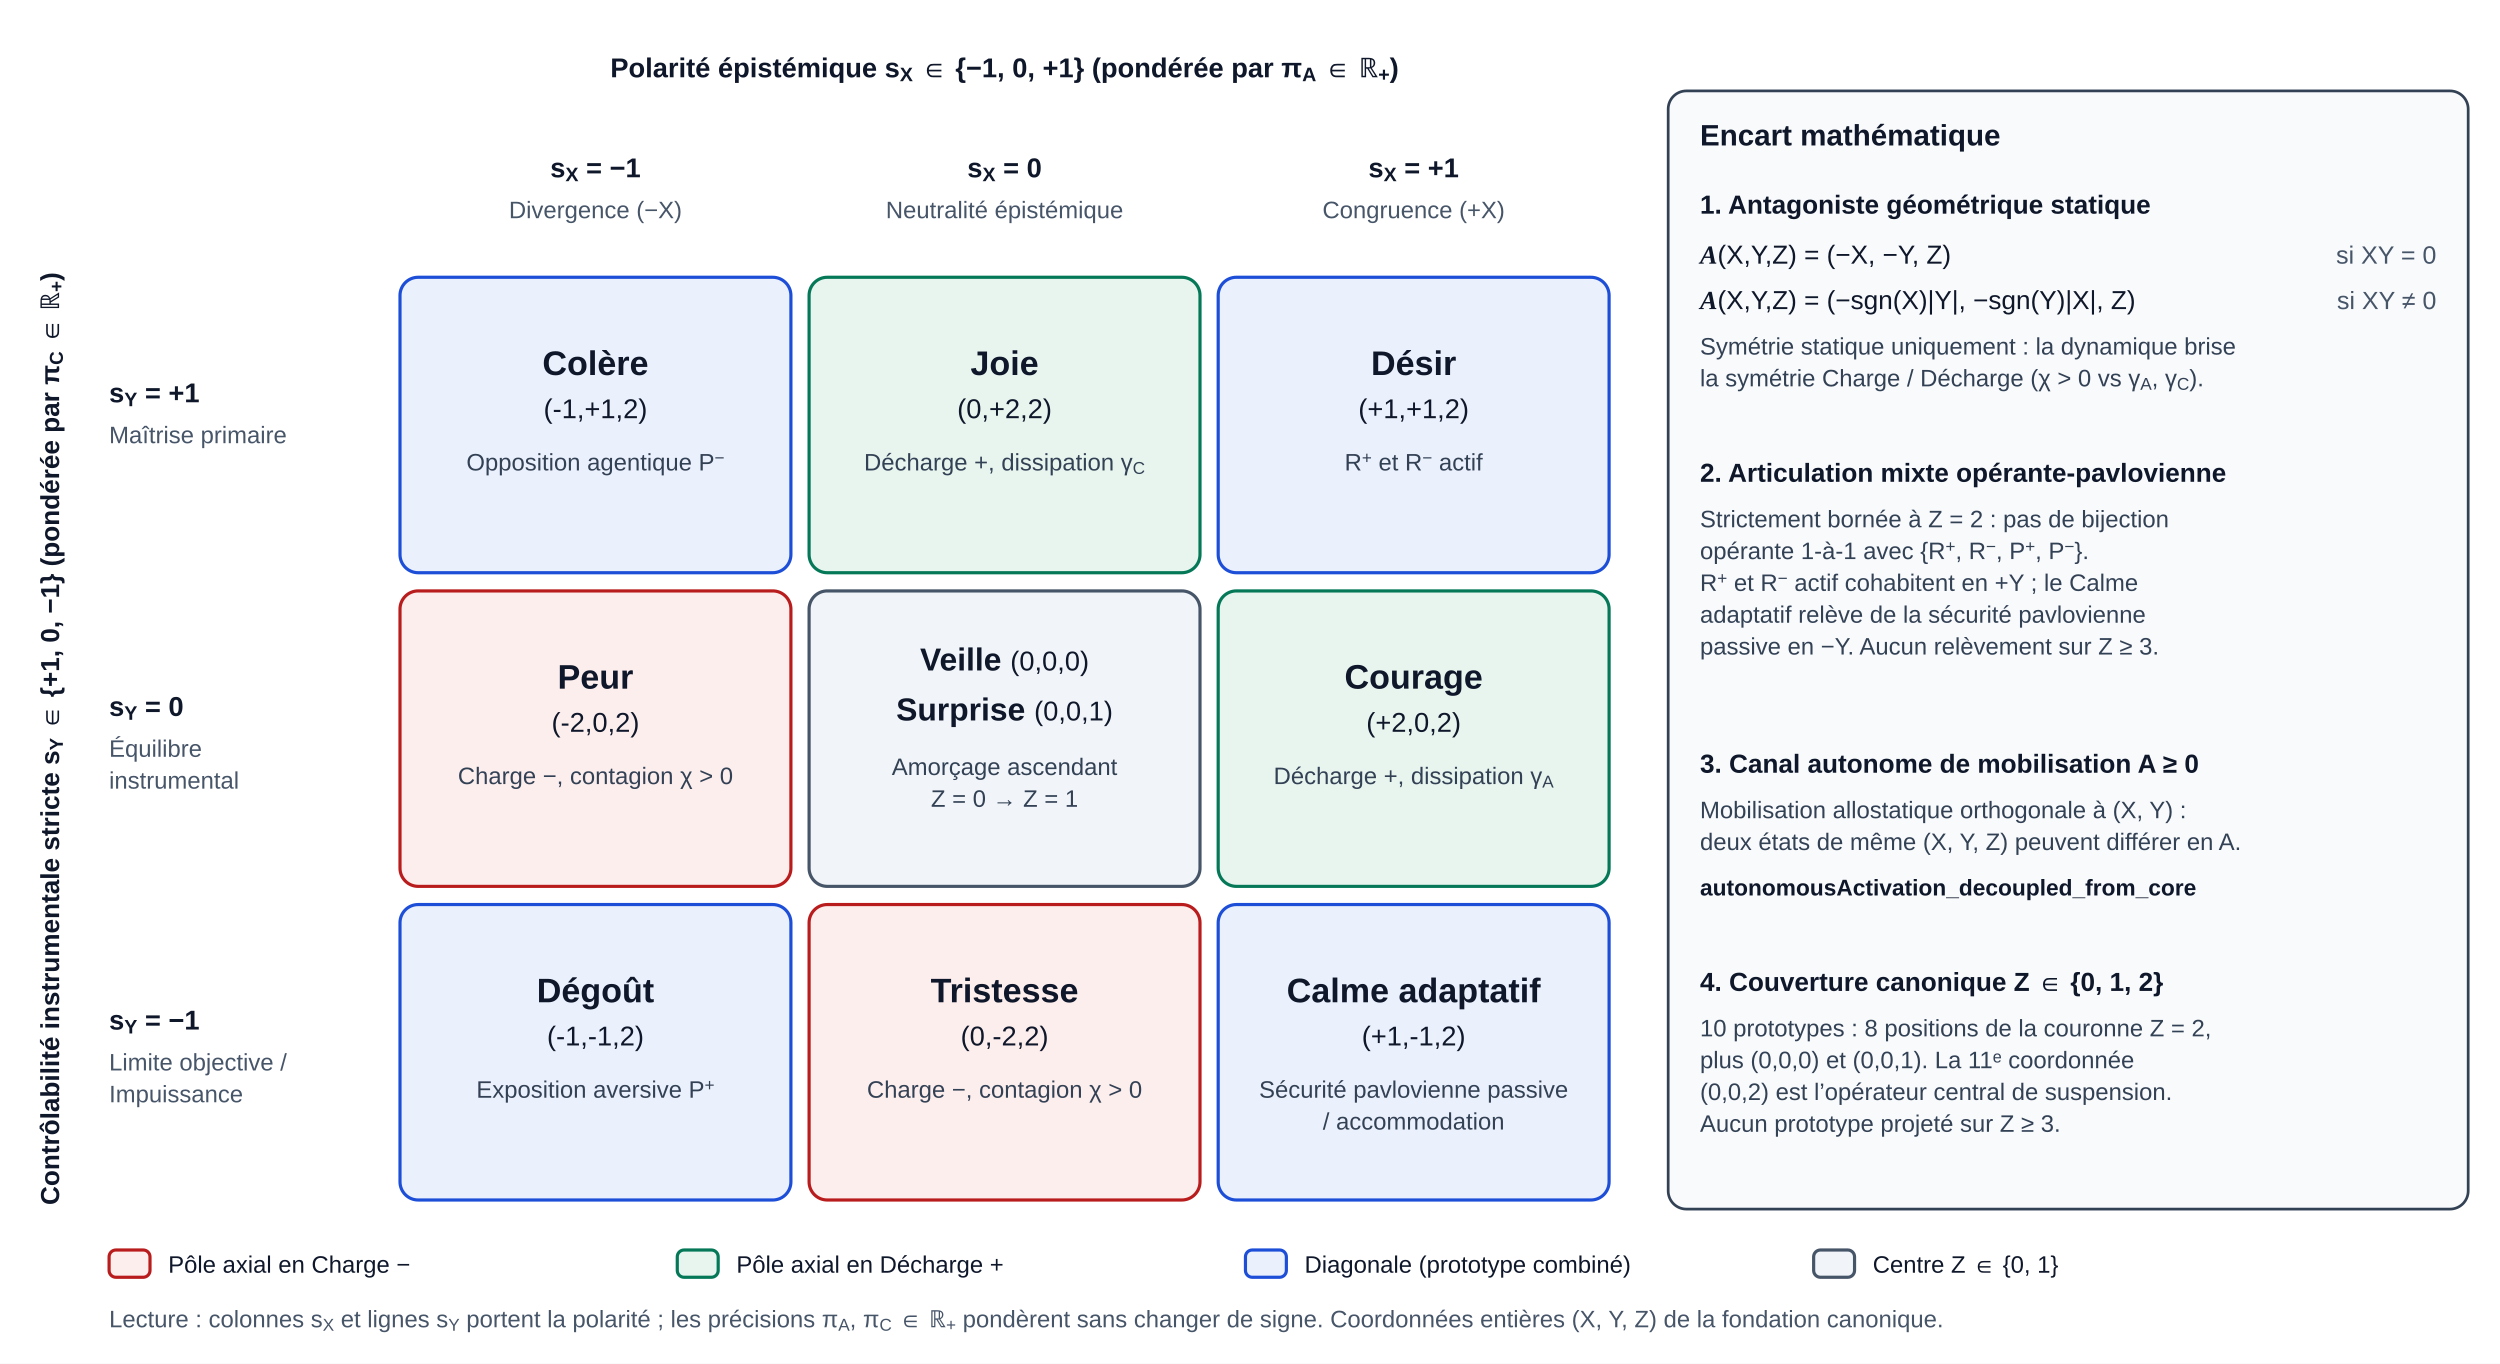
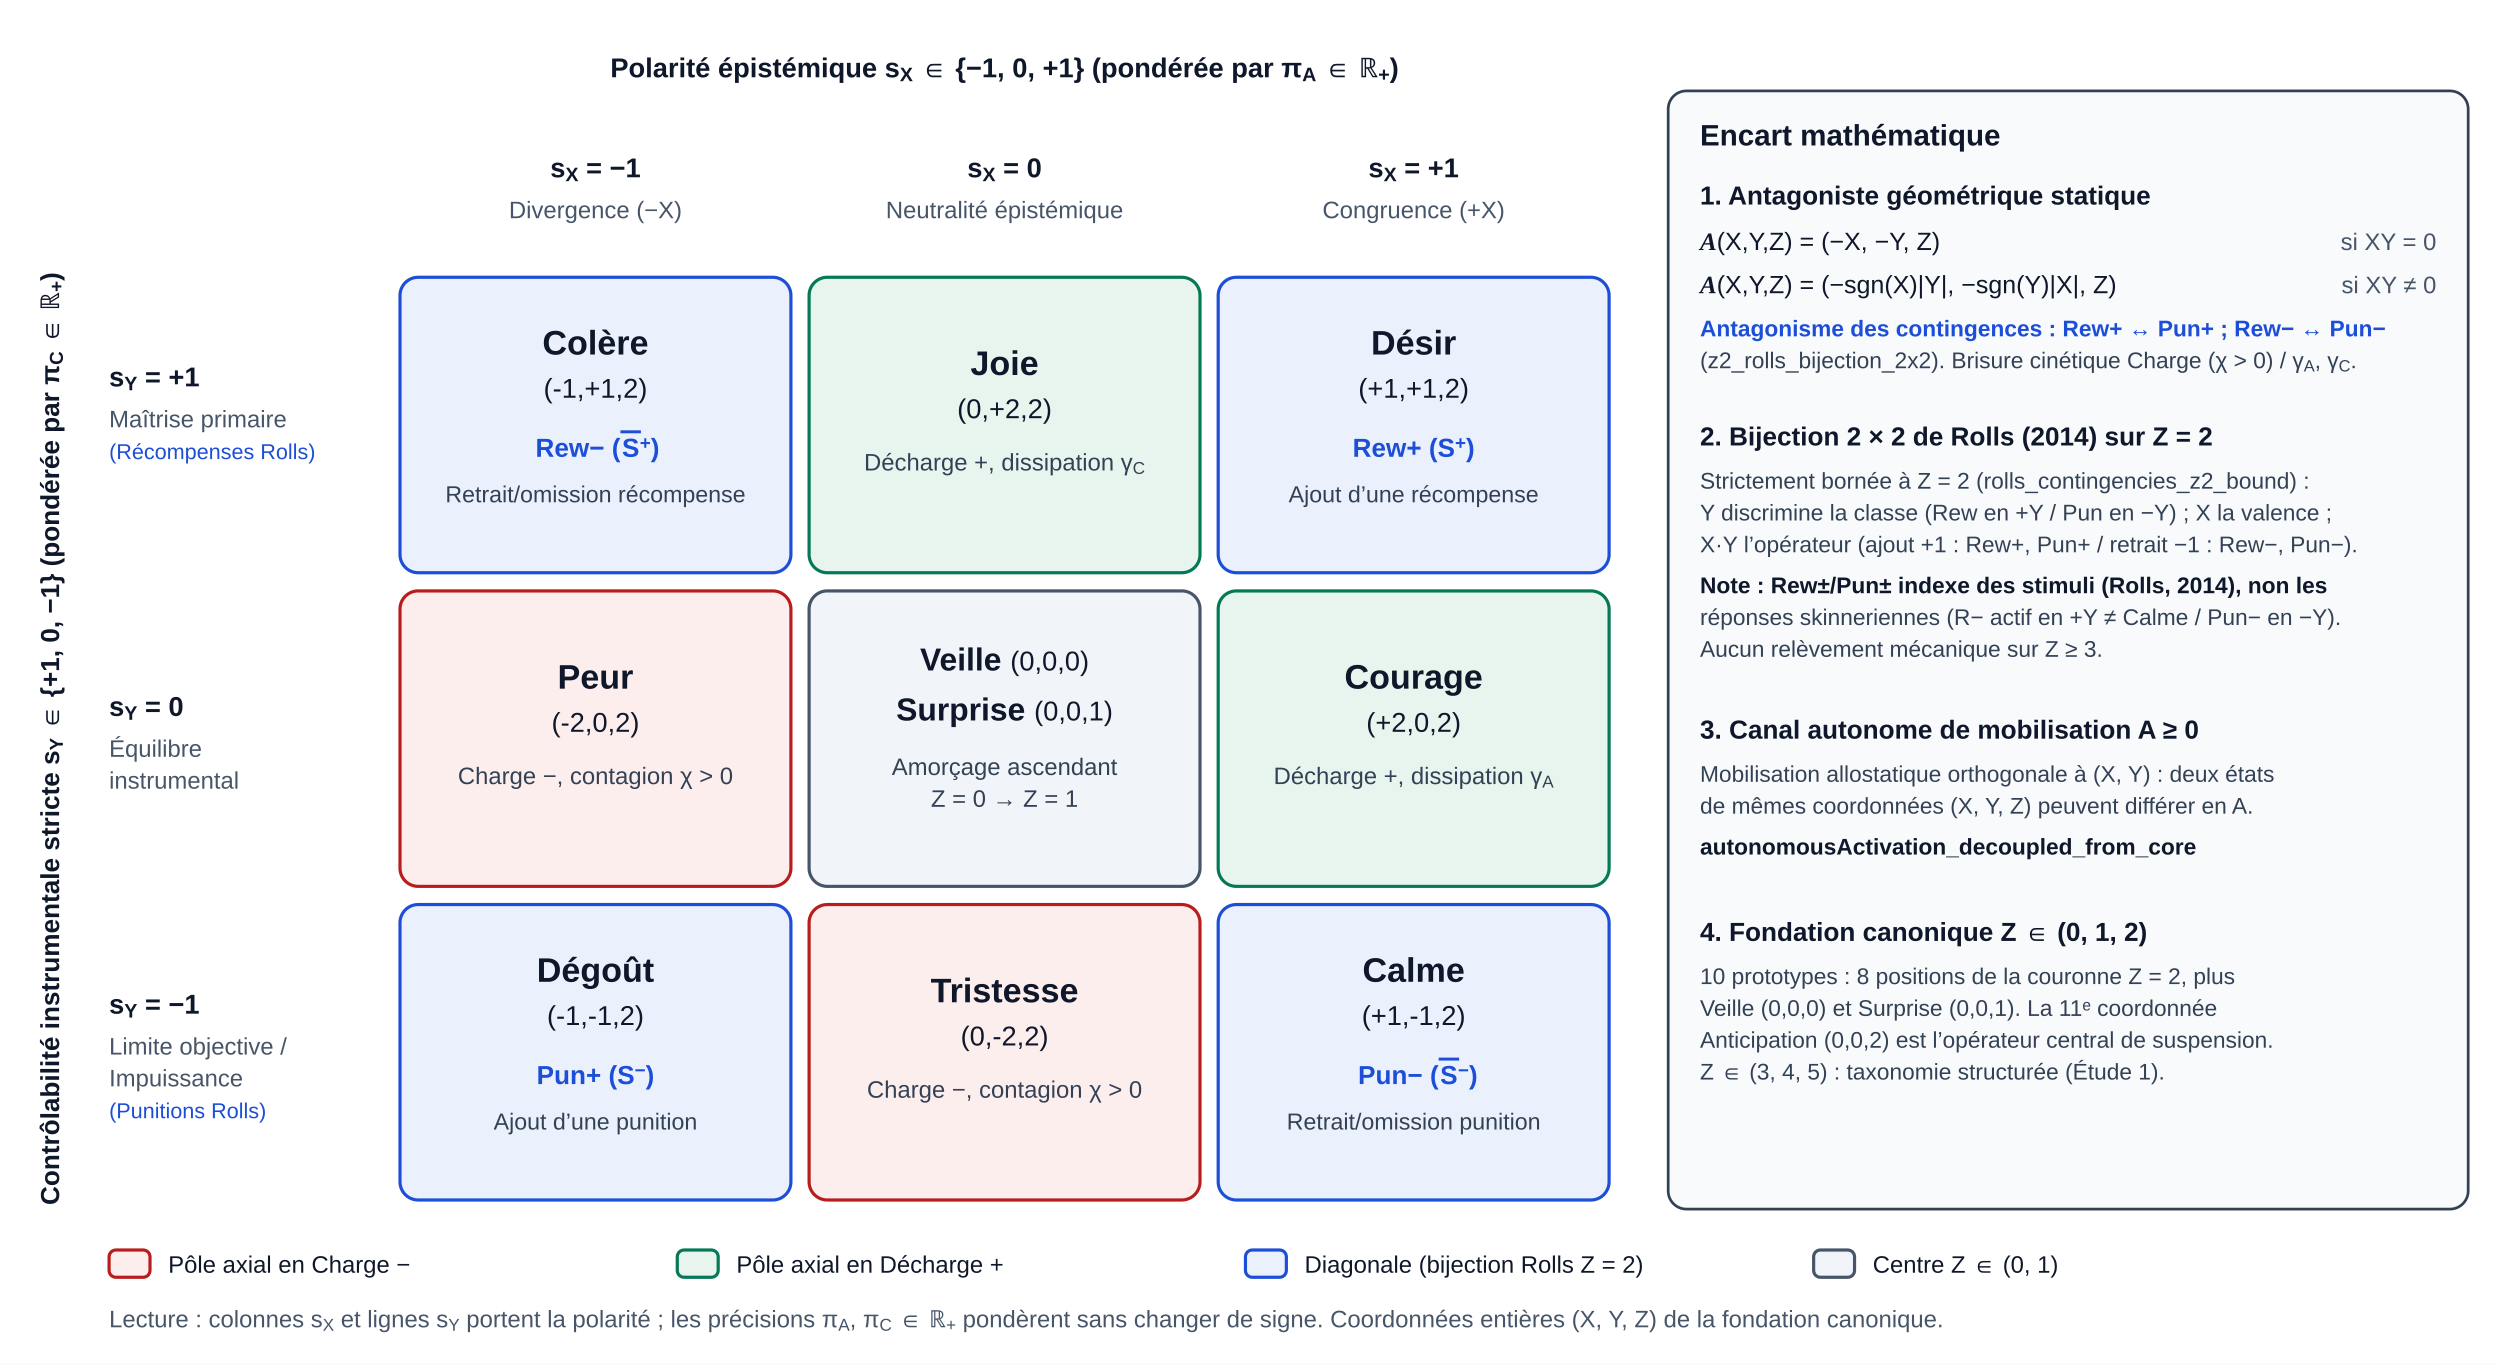
<svg xmlns="http://www.w3.org/2000/svg" id="fig3-matrice-svg" viewBox="0 0 1100 600" width="1100" height="600" role="img" aria-labelledby="fig3-matrice-svg-title fig3-matrice-svg-desc" preserveAspectRatio="xMidYMid meet" style="background:#FFFFFF">
  <rect x="0" y="0" width="1100" height="600" fill="#FFFFFF" />
  <text x="442.0" y="34.0" font-family="'Segoe UI', Arial, Helvetica, sans-serif" font-size="12" font-weight="bold" fill="#0F172A" text-anchor="middle">Polarité épistémique s<tspan baseline-shift="sub" font-size="72%">X</tspan> ∈ {−1, 0, +1} (pondérée par π<tspan baseline-shift="sub" font-size="72%">A</tspan> ∈ ℝ<tspan baseline-shift="sub" font-size="72%">+</tspan>)</text>
  <text x="262.0" y="78.0" font-family="'Segoe UI', Arial, Helvetica, sans-serif" font-size="12" font-weight="bold" fill="#0F172A" text-anchor="middle">s<tspan baseline-shift="sub" font-size="72%">X</tspan> = −1</text>
  <text x="262.0" y="96.0" font-family="'Segoe UI', Arial, Helvetica, sans-serif" font-size="10.5" font-weight="normal" fill="#475569" text-anchor="middle">Divergence (−X)</text>
  <text x="442.0" y="78.0" font-family="'Segoe UI', Arial, Helvetica, sans-serif" font-size="12" font-weight="bold" fill="#0F172A" text-anchor="middle">s<tspan baseline-shift="sub" font-size="72%">X</tspan> = 0</text>
  <text x="442.0" y="96.0" font-family="'Segoe UI', Arial, Helvetica, sans-serif" font-size="10.5" font-weight="normal" fill="#475569" text-anchor="middle">Neutralité épistémique</text>
  <text x="622.0" y="78.0" font-family="'Segoe UI', Arial, Helvetica, sans-serif" font-size="12" font-weight="bold" fill="#0F172A" text-anchor="middle">s<tspan baseline-shift="sub" font-size="72%">X</tspan> = +1</text>
  <text x="622.0" y="96.0" font-family="'Segoe UI', Arial, Helvetica, sans-serif" font-size="10.5" font-weight="normal" fill="#475569" text-anchor="middle">Congruence (+X)</text>
  <text x="0" y="0" transform="translate(26 325.0) rotate(-90)" font-family="'Segoe UI', Arial, Helvetica, sans-serif" font-size="11.5" font-weight="bold" fill="#0F172A" text-anchor="middle">Contrôlabilité instrumentale stricte s<tspan baseline-shift="sub" font-size="72%">Y</tspan> ∈ {+1, 0, −1} (pondérée par π<tspan baseline-shift="sub" font-size="72%">C</tspan> ∈ ℝ<tspan baseline-shift="sub" font-size="72%">+</tspan>)</text>
-   <text x="48.0" y="177.0" font-family="'Segoe UI', Arial, Helvetica, sans-serif" font-size="12" font-weight="bold" fill="#0F172A" text-anchor="start">s<tspan baseline-shift="sub" font-size="72%">Y</tspan> = +1</text>
-   <text x="48.0" y="195.0" font-family="'Segoe UI', Arial, Helvetica, sans-serif" font-size="10.5" font-weight="normal" fill="#475569" text-anchor="start">Maîtrise primaire</text>
+   <text x="48.0" y="170.0" font-family="'Segoe UI', Arial, Helvetica, sans-serif" font-size="12" font-weight="bold" fill="#0F172A" text-anchor="start">s<tspan baseline-shift="sub" font-size="72%">Y</tspan> = +1</text>
+   <text x="48.0" y="188.0" font-family="'Segoe UI', Arial, Helvetica, sans-serif" font-size="10.5" font-weight="normal" fill="#475569" text-anchor="start">Maîtrise primaire</text>
+   <text x="48.0" y="202.0" font-family="'Segoe UI', Arial, Helvetica, sans-serif" font-size="9.5" font-weight="normal" fill="#1D4ED8" text-anchor="start">(Récompenses Rolls)</text>
  <text x="48.0" y="315.0" font-family="'Segoe UI', Arial, Helvetica, sans-serif" font-size="12" font-weight="bold" fill="#0F172A" text-anchor="start">s<tspan baseline-shift="sub" font-size="72%">Y</tspan> = 0</text>
  <text x="48.0" y="333.0" font-family="'Segoe UI', Arial, Helvetica, sans-serif" font-size="10.5" font-weight="normal" fill="#475569" text-anchor="start">Équilibre</text>
  <text x="48.0" y="347.0" font-family="'Segoe UI', Arial, Helvetica, sans-serif" font-size="10.5" font-weight="normal" fill="#475569" text-anchor="start">instrumental</text>
-   <text x="48.0" y="453.0" font-family="'Segoe UI', Arial, Helvetica, sans-serif" font-size="12" font-weight="bold" fill="#0F172A" text-anchor="start">s<tspan baseline-shift="sub" font-size="72%">Y</tspan> = −1</text>
-   <text x="48.0" y="471.0" font-family="'Segoe UI', Arial, Helvetica, sans-serif" font-size="10.5" font-weight="normal" fill="#475569" text-anchor="start">Limite objective /</text>
-   <text x="48.0" y="485.0" font-family="'Segoe UI', Arial, Helvetica, sans-serif" font-size="10.5" font-weight="normal" fill="#475569" text-anchor="start">Impuissance</text>
+   <text x="48.0" y="446.0" font-family="'Segoe UI', Arial, Helvetica, sans-serif" font-size="12" font-weight="bold" fill="#0F172A" text-anchor="start">s<tspan baseline-shift="sub" font-size="72%">Y</tspan> = −1</text>
+   <text x="48.0" y="464.0" font-family="'Segoe UI', Arial, Helvetica, sans-serif" font-size="10.5" font-weight="normal" fill="#475569" text-anchor="start">Limite objective /</text>
+   <text x="48.0" y="478.0" font-family="'Segoe UI', Arial, Helvetica, sans-serif" font-size="10.5" font-weight="normal" fill="#475569" text-anchor="start">Impuissance</text>
+   <text x="48.0" y="492.0" font-family="'Segoe UI', Arial, Helvetica, sans-serif" font-size="9.5" font-weight="normal" fill="#1D4ED8" text-anchor="start">(Punitions Rolls)</text>
  <rect x="176.0" y="122.0" width="172.0" height="130.0" rx="8" fill="#EBF1FC" stroke="#1D4ED8" stroke-width="1.4" />
-   <text x="262.0" y="165.0" font-family="'Segoe UI', Arial, Helvetica, sans-serif" font-size="15" font-weight="bold" fill="#0F172A" text-anchor="middle">Colère</text>
-   <text x="262.0" y="184.0" font-family="'Segoe UI', Arial, Helvetica, sans-serif" font-size="12" font-weight="normal" fill="#0F172A" text-anchor="middle">(-1,+1,2)</text>
-   <text x="262.0" y="207.0" font-family="'Segoe UI', Arial, Helvetica, sans-serif" font-size="10.5" font-weight="normal" fill="#334155" text-anchor="middle">Opposition agentique P<tspan baseline-shift="super" font-size="72%">−</tspan>
-   </text>
+   <text x="262.0" y="156.0" font-family="'Segoe UI', Arial, Helvetica, sans-serif" font-size="15" font-weight="bold" fill="#0F172A" text-anchor="middle">Colère</text>
+   <text x="262.0" y="175.0" font-family="'Segoe UI', Arial, Helvetica, sans-serif" font-size="12" font-weight="normal" fill="#0F172A" text-anchor="middle">(-1,+1,2)</text>
+   <text x="273.0" y="201.0" font-family="'Segoe UI', Arial, Helvetica, sans-serif" font-size="11.5" font-weight="bold" fill="#1D4ED8" text-anchor="end">Rew− (</text>
+   <text x="277.5" y="201.0" font-family="'Segoe UI', Arial, Helvetica, sans-serif" font-size="11.5" font-weight="bold" fill="#1D4ED8" text-anchor="middle">S</text>
+   <line x1="273.0" y1="190.0" x2="282.0" y2="190.0" stroke="#1D4ED8" stroke-width="1.3" />
+   <text x="281.5" y="201.0" font-family="'Segoe UI', Arial, Helvetica, sans-serif" font-size="11.5" font-weight="bold" fill="#1D4ED8" text-anchor="start">
+     <tspan baseline-shift="super" font-size="72%">+</tspan>)</text>
+   <text x="262.0" y="221.0" font-family="'Segoe UI', Arial, Helvetica, sans-serif" font-size="10.2" font-weight="normal" fill="#334155" text-anchor="middle">Retrait/omission récompense</text>
  <rect x="176.0" y="260.0" width="172.0" height="130.0" rx="8" fill="#FDEEEE" stroke="#B91C1C" stroke-width="1.4" />
  <text x="262.0" y="303.0" font-family="'Segoe UI', Arial, Helvetica, sans-serif" font-size="15" font-weight="bold" fill="#0F172A" text-anchor="middle">Peur</text>
  <text x="262.0" y="322.0" font-family="'Segoe UI', Arial, Helvetica, sans-serif" font-size="12" font-weight="normal" fill="#0F172A" text-anchor="middle">(-2,0,2)</text>
  <text x="262.0" y="345.0" font-family="'Segoe UI', Arial, Helvetica, sans-serif" font-size="10.5" font-weight="normal" fill="#334155" text-anchor="middle">Charge −, contagion χ &gt; 0</text>
  <rect x="176.0" y="398.0" width="172.0" height="130.0" rx="8" fill="#EBF1FC" stroke="#1D4ED8" stroke-width="1.4" />
-   <text x="262.0" y="441.0" font-family="'Segoe UI', Arial, Helvetica, sans-serif" font-size="15" font-weight="bold" fill="#0F172A" text-anchor="middle">Dégoût</text>
-   <text x="262.0" y="460.0" font-family="'Segoe UI', Arial, Helvetica, sans-serif" font-size="12" font-weight="normal" fill="#0F172A" text-anchor="middle">(-1,-1,2)</text>
-   <text x="262.0" y="483.0" font-family="'Segoe UI', Arial, Helvetica, sans-serif" font-size="10.5" font-weight="normal" fill="#334155" text-anchor="middle">Exposition aversive P<tspan baseline-shift="super" font-size="72%">+</tspan>
-   </text>
+   <text x="262.0" y="432.0" font-family="'Segoe UI', Arial, Helvetica, sans-serif" font-size="15" font-weight="bold" fill="#0F172A" text-anchor="middle">Dégoût</text>
+   <text x="262.0" y="451.0" font-family="'Segoe UI', Arial, Helvetica, sans-serif" font-size="12" font-weight="normal" fill="#0F172A" text-anchor="middle">(-1,-1,2)</text>
+   <text x="262.0" y="477.0" font-family="'Segoe UI', Arial, Helvetica, sans-serif" font-size="11.5" font-weight="bold" fill="#1D4ED8" text-anchor="middle">Pun+ (S<tspan baseline-shift="super" font-size="72%">−</tspan>)</text>
+   <text x="262.0" y="497.0" font-family="'Segoe UI', Arial, Helvetica, sans-serif" font-size="10.2" font-weight="normal" fill="#334155" text-anchor="middle">Ajout d’une punition</text>
  <rect x="356.0" y="122.0" width="172.0" height="130.0" rx="8" fill="#E8F5EF" stroke="#047857" stroke-width="1.4" />
  <text x="442.0" y="165.0" font-family="'Segoe UI', Arial, Helvetica, sans-serif" font-size="15" font-weight="bold" fill="#0F172A" text-anchor="middle">Joie</text>
  <text x="442.0" y="184.0" font-family="'Segoe UI', Arial, Helvetica, sans-serif" font-size="12" font-weight="normal" fill="#0F172A" text-anchor="middle">(0,+2,2)</text>
  <text x="442.0" y="207.0" font-family="'Segoe UI', Arial, Helvetica, sans-serif" font-size="10.5" font-weight="normal" fill="#334155" text-anchor="middle">Décharge +, dissipation γ<tspan baseline-shift="sub" font-size="72%">C</tspan>
  </text>
  <rect x="356.0" y="260.0" width="172.0" height="130.0" rx="8" fill="#F1F5F9" stroke="#475569" stroke-width="1.4" />
  <text x="442.0" y="295.0" font-family="'Segoe UI', Arial, Helvetica, sans-serif" font-size="14" font-weight="bold" fill="#0F172A" text-anchor="middle">Veille <tspan font-weight="normal" font-size="12">(0,0,0)</tspan>
  </text>
  <text x="442.0" y="317.0" font-family="'Segoe UI', Arial, Helvetica, sans-serif" font-size="14" font-weight="bold" fill="#0F172A" text-anchor="middle">Surprise <tspan font-weight="normal" font-size="12">(0,0,1)</tspan>
  </text>
  <text x="442.0" y="341.0" font-family="'Segoe UI', Arial, Helvetica, sans-serif" font-size="10.5" font-weight="normal" fill="#334155" text-anchor="middle">Amorçage ascendant</text>
  <text x="442.0" y="355.0" font-family="'Segoe UI', Arial, Helvetica, sans-serif" font-size="10.5" font-weight="normal" fill="#334155" text-anchor="middle">Z = 0 → Z = 1</text>
  <rect x="356.0" y="398.0" width="172.0" height="130.0" rx="8" fill="#FDEEEE" stroke="#B91C1C" stroke-width="1.4" />
  <text x="442.0" y="441.0" font-family="'Segoe UI', Arial, Helvetica, sans-serif" font-size="15" font-weight="bold" fill="#0F172A" text-anchor="middle">Tristesse</text>
  <text x="442.0" y="460.0" font-family="'Segoe UI', Arial, Helvetica, sans-serif" font-size="12" font-weight="normal" fill="#0F172A" text-anchor="middle">(0,-2,2)</text>
  <text x="442.0" y="483.0" font-family="'Segoe UI', Arial, Helvetica, sans-serif" font-size="10.5" font-weight="normal" fill="#334155" text-anchor="middle">Charge −, contagion χ &gt; 0</text>
  <rect x="536.0" y="122.0" width="172.0" height="130.0" rx="8" fill="#EBF1FC" stroke="#1D4ED8" stroke-width="1.4" />
-   <text x="622.0" y="165.0" font-family="'Segoe UI', Arial, Helvetica, sans-serif" font-size="15" font-weight="bold" fill="#0F172A" text-anchor="middle">Désir</text>
-   <text x="622.0" y="184.0" font-family="'Segoe UI', Arial, Helvetica, sans-serif" font-size="12" font-weight="normal" fill="#0F172A" text-anchor="middle">(+1,+1,2)</text>
-   <text x="622.0" y="207.0" font-family="'Segoe UI', Arial, Helvetica, sans-serif" font-size="10.5" font-weight="normal" fill="#334155" text-anchor="middle">R<tspan baseline-shift="super" font-size="72%">+</tspan> et R<tspan baseline-shift="super" font-size="72%">−</tspan> actif</text>
+   <text x="622.0" y="156.0" font-family="'Segoe UI', Arial, Helvetica, sans-serif" font-size="15" font-weight="bold" fill="#0F172A" text-anchor="middle">Désir</text>
+   <text x="622.0" y="175.0" font-family="'Segoe UI', Arial, Helvetica, sans-serif" font-size="12" font-weight="normal" fill="#0F172A" text-anchor="middle">(+1,+1,2)</text>
+   <text x="622.0" y="201.0" font-family="'Segoe UI', Arial, Helvetica, sans-serif" font-size="11.5" font-weight="bold" fill="#1D4ED8" text-anchor="middle">Rew+ (S<tspan baseline-shift="super" font-size="72%">+</tspan>)</text>
+   <text x="622.0" y="221.0" font-family="'Segoe UI', Arial, Helvetica, sans-serif" font-size="10.2" font-weight="normal" fill="#334155" text-anchor="middle">Ajout d’une récompense</text>
  <rect x="536.0" y="260.0" width="172.0" height="130.0" rx="8" fill="#E8F5EF" stroke="#047857" stroke-width="1.4" />
  <text x="622.0" y="303.0" font-family="'Segoe UI', Arial, Helvetica, sans-serif" font-size="15" font-weight="bold" fill="#0F172A" text-anchor="middle">Courage</text>
  <text x="622.0" y="322.0" font-family="'Segoe UI', Arial, Helvetica, sans-serif" font-size="12" font-weight="normal" fill="#0F172A" text-anchor="middle">(+2,0,2)</text>
  <text x="622.0" y="345.0" font-family="'Segoe UI', Arial, Helvetica, sans-serif" font-size="10.5" font-weight="normal" fill="#334155" text-anchor="middle">Décharge +, dissipation γ<tspan baseline-shift="sub" font-size="72%">A</tspan>
  </text>
  <rect x="536.0" y="398.0" width="172.0" height="130.0" rx="8" fill="#EBF1FC" stroke="#1D4ED8" stroke-width="1.4" />
-   <text x="622.0" y="441.0" font-family="'Segoe UI', Arial, Helvetica, sans-serif" font-size="15" font-weight="bold" fill="#0F172A" text-anchor="middle">Calme adaptatif</text>
-   <text x="622.0" y="460.0" font-family="'Segoe UI', Arial, Helvetica, sans-serif" font-size="12" font-weight="normal" fill="#0F172A" text-anchor="middle">(+1,-1,2)</text>
-   <text x="622.0" y="483.0" font-family="'Segoe UI', Arial, Helvetica, sans-serif" font-size="10.5" font-weight="normal" fill="#334155" text-anchor="middle">Sécurité pavlovienne passive</text>
-   <text x="622.0" y="497.0" font-family="'Segoe UI', Arial, Helvetica, sans-serif" font-size="10.5" font-weight="normal" fill="#334155" text-anchor="middle">/ accommodation</text>
+   <text x="622.0" y="432.0" font-family="'Segoe UI', Arial, Helvetica, sans-serif" font-size="15" font-weight="bold" fill="#0F172A" text-anchor="middle">Calme</text>
+   <text x="622.0" y="451.0" font-family="'Segoe UI', Arial, Helvetica, sans-serif" font-size="12" font-weight="normal" fill="#0F172A" text-anchor="middle">(+1,-1,2)</text>
+   <text x="633.0" y="477.0" font-family="'Segoe UI', Arial, Helvetica, sans-serif" font-size="11.5" font-weight="bold" fill="#1D4ED8" text-anchor="end">Pun− (</text>
+   <text x="637.5" y="477.0" font-family="'Segoe UI', Arial, Helvetica, sans-serif" font-size="11.5" font-weight="bold" fill="#1D4ED8" text-anchor="middle">S</text>
+   <line x1="633.0" y1="466.0" x2="642.0" y2="466.0" stroke="#1D4ED8" stroke-width="1.3" />
+   <text x="641.5" y="477.0" font-family="'Segoe UI', Arial, Helvetica, sans-serif" font-size="11.5" font-weight="bold" fill="#1D4ED8" text-anchor="start">
+     <tspan baseline-shift="super" font-size="72%">−</tspan>)</text>
+   <text x="622.0" y="497.0" font-family="'Segoe UI', Arial, Helvetica, sans-serif" font-size="10.2" font-weight="normal" fill="#334155" text-anchor="middle">Retrait/omission punition</text>
  <rect x="734.0" y="40.0" width="352.0" height="492.0" rx="8" fill="#F8FAFC" stroke="#334155" stroke-width="1.2" />
  <text x="748.0" y="64.0" font-family="'Segoe UI', Arial, Helvetica, sans-serif" font-size="13" font-weight="bold" fill="#0F172A" text-anchor="start">Encart mathématique</text>
-   <text x="748.0" y="94.0" font-family="'Segoe UI', Arial, Helvetica, sans-serif" font-size="11.5" font-weight="bold" fill="#0F172A" text-anchor="start">1. Antagoniste géométrique statique</text>
-   <text x="748.0" y="116.0" font-family="'Segoe UI', Arial, Helvetica, sans-serif" font-size="11.5" font-weight="normal" fill="#0F172A" text-anchor="start">
+   <text x="748.0" y="90.0" font-family="'Segoe UI', Arial, Helvetica, sans-serif" font-size="11.5" font-weight="bold" fill="#0F172A" text-anchor="start">1. Antagoniste géométrique statique</text>
+   <text x="748.0" y="110.0" font-family="'Segoe UI', Arial, Helvetica, sans-serif" font-size="11" font-weight="normal" fill="#0F172A" text-anchor="start">
    <tspan font-family="Georgia, 'Times New Roman', serif" font-style="italic" font-weight="bold">A</tspan>(X,Y,Z) = (−X, −Y, Z)</text>
-   <text x="1072.0" y="116.0" font-family="'Segoe UI', Arial, Helvetica, sans-serif" font-size="11" font-weight="normal" fill="#475569" text-anchor="end">si XY = 0</text>
-   <text x="748.0" y="136.0" font-family="'Segoe UI', Arial, Helvetica, sans-serif" font-size="11.5" font-weight="normal" fill="#0F172A" text-anchor="start">
+   <text x="1072.0" y="110.0" font-family="'Segoe UI', Arial, Helvetica, sans-serif" font-size="10.5" font-weight="normal" fill="#475569" text-anchor="end">si XY = 0</text>
+   <text x="748.0" y="129.0" font-family="'Segoe UI', Arial, Helvetica, sans-serif" font-size="11" font-weight="normal" fill="#0F172A" text-anchor="start">
    <tspan font-family="Georgia, 'Times New Roman', serif" font-style="italic" font-weight="bold">A</tspan>(X,Y,Z) = (−sgn(X)|Y|, −sgn(Y)|X|, Z)</text>
-   <text x="1072.0" y="136.0" font-family="'Segoe UI', Arial, Helvetica, sans-serif" font-size="11" font-weight="normal" fill="#475569" text-anchor="end">si XY ≠ 0</text>
-   <text x="748.0" y="156.0" font-family="'Segoe UI', Arial, Helvetica, sans-serif" font-size="10.5" font-weight="normal" fill="#334155" text-anchor="start">Symétrie statique uniquement : la dynamique brise</text>
-   <text x="748.0" y="170.0" font-family="'Segoe UI', Arial, Helvetica, sans-serif" font-size="10.5" font-weight="normal" fill="#334155" text-anchor="start">la symétrie Charge / Décharge (χ &gt; 0 vs γ<tspan baseline-shift="sub" font-size="72%">A</tspan>, γ<tspan baseline-shift="sub" font-size="72%">C</tspan>).</text>
-   <text x="748.0" y="212.0" font-family="'Segoe UI', Arial, Helvetica, sans-serif" font-size="11.5" font-weight="bold" fill="#0F172A" text-anchor="start">2. Articulation mixte opérante-pavlovienne</text>
-   <text x="748.0" y="232.0" font-family="'Segoe UI', Arial, Helvetica, sans-serif" font-size="10.5" font-weight="normal" fill="#334155" text-anchor="start">Strictement bornée à Z = 2 : pas de bijection</text>
-   <text x="748.0" y="246.0" font-family="'Segoe UI', Arial, Helvetica, sans-serif" font-size="10.5" font-weight="normal" fill="#334155" text-anchor="start">opérante 1-à-1 avec {R<tspan baseline-shift="super" font-size="72%">+</tspan>, R<tspan baseline-shift="super" font-size="72%">−</tspan>, P<tspan baseline-shift="super" font-size="72%">+</tspan>, P<tspan baseline-shift="super" font-size="72%">−</tspan>}.</text>
-   <text x="748.0" y="260.0" font-family="'Segoe UI', Arial, Helvetica, sans-serif" font-size="10.5" font-weight="normal" fill="#334155" text-anchor="start">R<tspan baseline-shift="super" font-size="72%">+</tspan> et R<tspan baseline-shift="super" font-size="72%">−</tspan> actif cohabitent en +Y ; le Calme</text>
-   <text x="748.0" y="274.0" font-family="'Segoe UI', Arial, Helvetica, sans-serif" font-size="10.5" font-weight="normal" fill="#334155" text-anchor="start">adaptatif relève de la sécurité pavlovienne</text>
-   <text x="748.0" y="288.0" font-family="'Segoe UI', Arial, Helvetica, sans-serif" font-size="10.5" font-weight="normal" fill="#334155" text-anchor="start">passive en −Y. Aucun relèvement sur Z ≥ 3.</text>
-   <text x="748.0" y="340.0" font-family="'Segoe UI', Arial, Helvetica, sans-serif" font-size="11.5" font-weight="bold" fill="#0F172A" text-anchor="start">3. Canal autonome de mobilisation A ≥ 0</text>
-   <text x="748.0" y="360.0" font-family="'Segoe UI', Arial, Helvetica, sans-serif" font-size="10.5" font-weight="normal" fill="#334155" text-anchor="start">Mobilisation allostatique orthogonale à (X, Y) :</text>
-   <text x="748.0" y="374.0" font-family="'Segoe UI', Arial, Helvetica, sans-serif" font-size="10.5" font-weight="normal" fill="#334155" text-anchor="start">deux états de même (X, Y, Z) peuvent différer en A.</text>
-   <text x="748.0" y="394.0" font-family="'Segoe UI', Arial, Helvetica, sans-serif" font-size="10" font-weight="bold" fill="#0F172A" text-anchor="start">autonomousActivation_decoupled_from_core</text>
-   <text x="748.0" y="436.0" font-family="'Segoe UI', Arial, Helvetica, sans-serif" font-size="11.5" font-weight="bold" fill="#0F172A" text-anchor="start">4. Couverture canonique Z ∈ {0, 1, 2}</text>
-   <text x="748.0" y="456.0" font-family="'Segoe UI', Arial, Helvetica, sans-serif" font-size="10.5" font-weight="normal" fill="#334155" text-anchor="start">10 prototypes : 8 positions de la couronne Z = 2,</text>
-   <text x="748.0" y="470.0" font-family="'Segoe UI', Arial, Helvetica, sans-serif" font-size="10.5" font-weight="normal" fill="#334155" text-anchor="start">plus (0,0,0) et (0,0,1). La 11ᵉ coordonnée</text>
-   <text x="748.0" y="484.0" font-family="'Segoe UI', Arial, Helvetica, sans-serif" font-size="10.5" font-weight="normal" fill="#334155" text-anchor="start">(0,0,2) est l’opérateur central de suspension.</text>
-   <text x="748.0" y="498.0" font-family="'Segoe UI', Arial, Helvetica, sans-serif" font-size="10.5" font-weight="normal" fill="#334155" text-anchor="start">Aucun prototype projeté sur Z ≥ 3.</text>
+   <text x="1072.0" y="129.0" font-family="'Segoe UI', Arial, Helvetica, sans-serif" font-size="10.5" font-weight="normal" fill="#475569" text-anchor="end">si XY ≠ 0</text>
+   <text x="748.0" y="148.0" font-family="'Segoe UI', Arial, Helvetica, sans-serif" font-size="10" font-weight="bold" fill="#1D4ED8" text-anchor="start">Antagonisme des contingences : Rew+ ↔ Pun+ ; Rew− ↔ Pun−</text>
+   <text x="748.0" y="162.0" font-family="'Segoe UI', Arial, Helvetica, sans-serif" font-size="10" font-weight="normal" fill="#334155" text-anchor="start">(z2_rolls_bijection_2x2). Brisure cinétique Charge (χ &gt; 0) / γ<tspan baseline-shift="sub" font-size="72%">A</tspan>, γ<tspan baseline-shift="sub" font-size="72%">C</tspan>.</text>
+   <text x="748.0" y="196.0" font-family="'Segoe UI', Arial, Helvetica, sans-serif" font-size="11.5" font-weight="bold" fill="#0F172A" text-anchor="start">2. Bijection 2 × 2 de Rolls (2014) sur Z = 2</text>
+   <text x="748.0" y="215.0" font-family="'Segoe UI', Arial, Helvetica, sans-serif" font-size="10" font-weight="normal" fill="#334155" text-anchor="start">Strictement bornée à Z = 2 (rolls_contingencies_z2_bound) :</text>
+   <text x="748.0" y="229.0" font-family="'Segoe UI', Arial, Helvetica, sans-serif" font-size="10" font-weight="normal" fill="#334155" text-anchor="start">Y discrimine la classe (Rew en +Y / Pun en −Y) ; X la valence ;</text>
+   <text x="748.0" y="243.0" font-family="'Segoe UI', Arial, Helvetica, sans-serif" font-size="10" font-weight="normal" fill="#334155" text-anchor="start">X·Y l’opérateur (ajout +1 : Rew+, Pun+ / retrait −1 : Rew−, Pun−).</text>
+   <text x="748.0" y="261.0" font-family="'Segoe UI', Arial, Helvetica, sans-serif" font-size="10" font-weight="bold" fill="#0F172A" text-anchor="start">Note : Rew±/Pun± indexe des stimuli (Rolls, 2014), non les</text>
+   <text x="748.0" y="275.0" font-family="'Segoe UI', Arial, Helvetica, sans-serif" font-size="10" font-weight="normal" fill="#334155" text-anchor="start">réponses skinneriennes (R− actif en +Y ≠ Calme / Pun− en −Y).</text>
+   <text x="748.0" y="289.0" font-family="'Segoe UI', Arial, Helvetica, sans-serif" font-size="10" font-weight="normal" fill="#334155" text-anchor="start">Aucun relèvement mécanique sur Z ≥ 3.</text>
+   <text x="748.0" y="325.0" font-family="'Segoe UI', Arial, Helvetica, sans-serif" font-size="11.5" font-weight="bold" fill="#0F172A" text-anchor="start">3. Canal autonome de mobilisation A ≥ 0</text>
+   <text x="748.0" y="344.0" font-family="'Segoe UI', Arial, Helvetica, sans-serif" font-size="10" font-weight="normal" fill="#334155" text-anchor="start">Mobilisation allostatique orthogonale à (X, Y) : deux états</text>
+   <text x="748.0" y="358.0" font-family="'Segoe UI', Arial, Helvetica, sans-serif" font-size="10" font-weight="normal" fill="#334155" text-anchor="start">de mêmes coordonnées (X, Y, Z) peuvent différer en A.</text>
+   <text x="748.0" y="376.0" font-family="'Segoe UI', Arial, Helvetica, sans-serif" font-size="10" font-weight="bold" fill="#0F172A" text-anchor="start">autonomousActivation_decoupled_from_core</text>
+   <text x="748.0" y="414.0" font-family="'Segoe UI', Arial, Helvetica, sans-serif" font-size="11.5" font-weight="bold" fill="#0F172A" text-anchor="start">4. Fondation canonique Z ∈ (0, 1, 2)</text>
+   <text x="748.0" y="433.0" font-family="'Segoe UI', Arial, Helvetica, sans-serif" font-size="10" font-weight="normal" fill="#334155" text-anchor="start">10 prototypes : 8 positions de la couronne Z = 2, plus</text>
+   <text x="748.0" y="447.0" font-family="'Segoe UI', Arial, Helvetica, sans-serif" font-size="10" font-weight="normal" fill="#334155" text-anchor="start">Veille (0,0,0) et Surprise (0,0,1). La 11ᵉ coordonnée</text>
+   <text x="748.0" y="461.0" font-family="'Segoe UI', Arial, Helvetica, sans-serif" font-size="10" font-weight="normal" fill="#334155" text-anchor="start">Anticipation (0,0,2) est l’opérateur central de suspension.</text>
+   <text x="748.0" y="475.0" font-family="'Segoe UI', Arial, Helvetica, sans-serif" font-size="10" font-weight="normal" fill="#334155" text-anchor="start">Z ∈ (3, 4, 5) : taxonomie structurée (Étude 1).</text>
  <rect x="48" y="550" width="18" height="12" rx="3" fill="#FDEEEE" stroke="#B91C1C" stroke-width="1.4" />
  <text x="74.0" y="560.0" font-family="'Segoe UI', Arial, Helvetica, sans-serif" font-size="10.5" font-weight="normal" fill="#0F172A" text-anchor="start">Pôle axial en Charge −</text>
  <rect x="298" y="550" width="18" height="12" rx="3" fill="#E8F5EF" stroke="#047857" stroke-width="1.4" />
  <text x="324.0" y="560.0" font-family="'Segoe UI', Arial, Helvetica, sans-serif" font-size="10.5" font-weight="normal" fill="#0F172A" text-anchor="start">Pôle axial en Décharge +</text>
  <rect x="548" y="550" width="18" height="12" rx="3" fill="#EBF1FC" stroke="#1D4ED8" stroke-width="1.4" />
-   <text x="574.0" y="560.0" font-family="'Segoe UI', Arial, Helvetica, sans-serif" font-size="10.5" font-weight="normal" fill="#0F172A" text-anchor="start">Diagonale (prototype combiné)</text>
+   <text x="574.0" y="560.0" font-family="'Segoe UI', Arial, Helvetica, sans-serif" font-size="10.5" font-weight="normal" fill="#0F172A" text-anchor="start">Diagonale (bijection Rolls Z = 2)</text>
  <rect x="798" y="550" width="18" height="12" rx="3" fill="#F1F5F9" stroke="#475569" stroke-width="1.4" />
-   <text x="824.0" y="560.0" font-family="'Segoe UI', Arial, Helvetica, sans-serif" font-size="10.5" font-weight="normal" fill="#0F172A" text-anchor="start">Centre Z ∈ {0, 1}</text>
+   <text x="824.0" y="560.0" font-family="'Segoe UI', Arial, Helvetica, sans-serif" font-size="10.5" font-weight="normal" fill="#0F172A" text-anchor="start">Centre Z ∈ (0, 1)</text>
  <text x="48.0" y="584.0" font-family="'Segoe UI', Arial, Helvetica, sans-serif" font-size="10.5" font-weight="normal" fill="#475569" text-anchor="start">Lecture : colonnes s<tspan baseline-shift="sub" font-size="72%">X</tspan> et lignes s<tspan baseline-shift="sub" font-size="72%">Y</tspan> portent la polarité ; les précisions π<tspan baseline-shift="sub" font-size="72%">A</tspan>, π<tspan baseline-shift="sub" font-size="72%">C</tspan> ∈ ℝ<tspan baseline-shift="sub" font-size="72%">+</tspan> pondèrent sans changer de signe. Coordonnées entières (X, Y, Z) de la fondation canonique.</text>
</svg>
